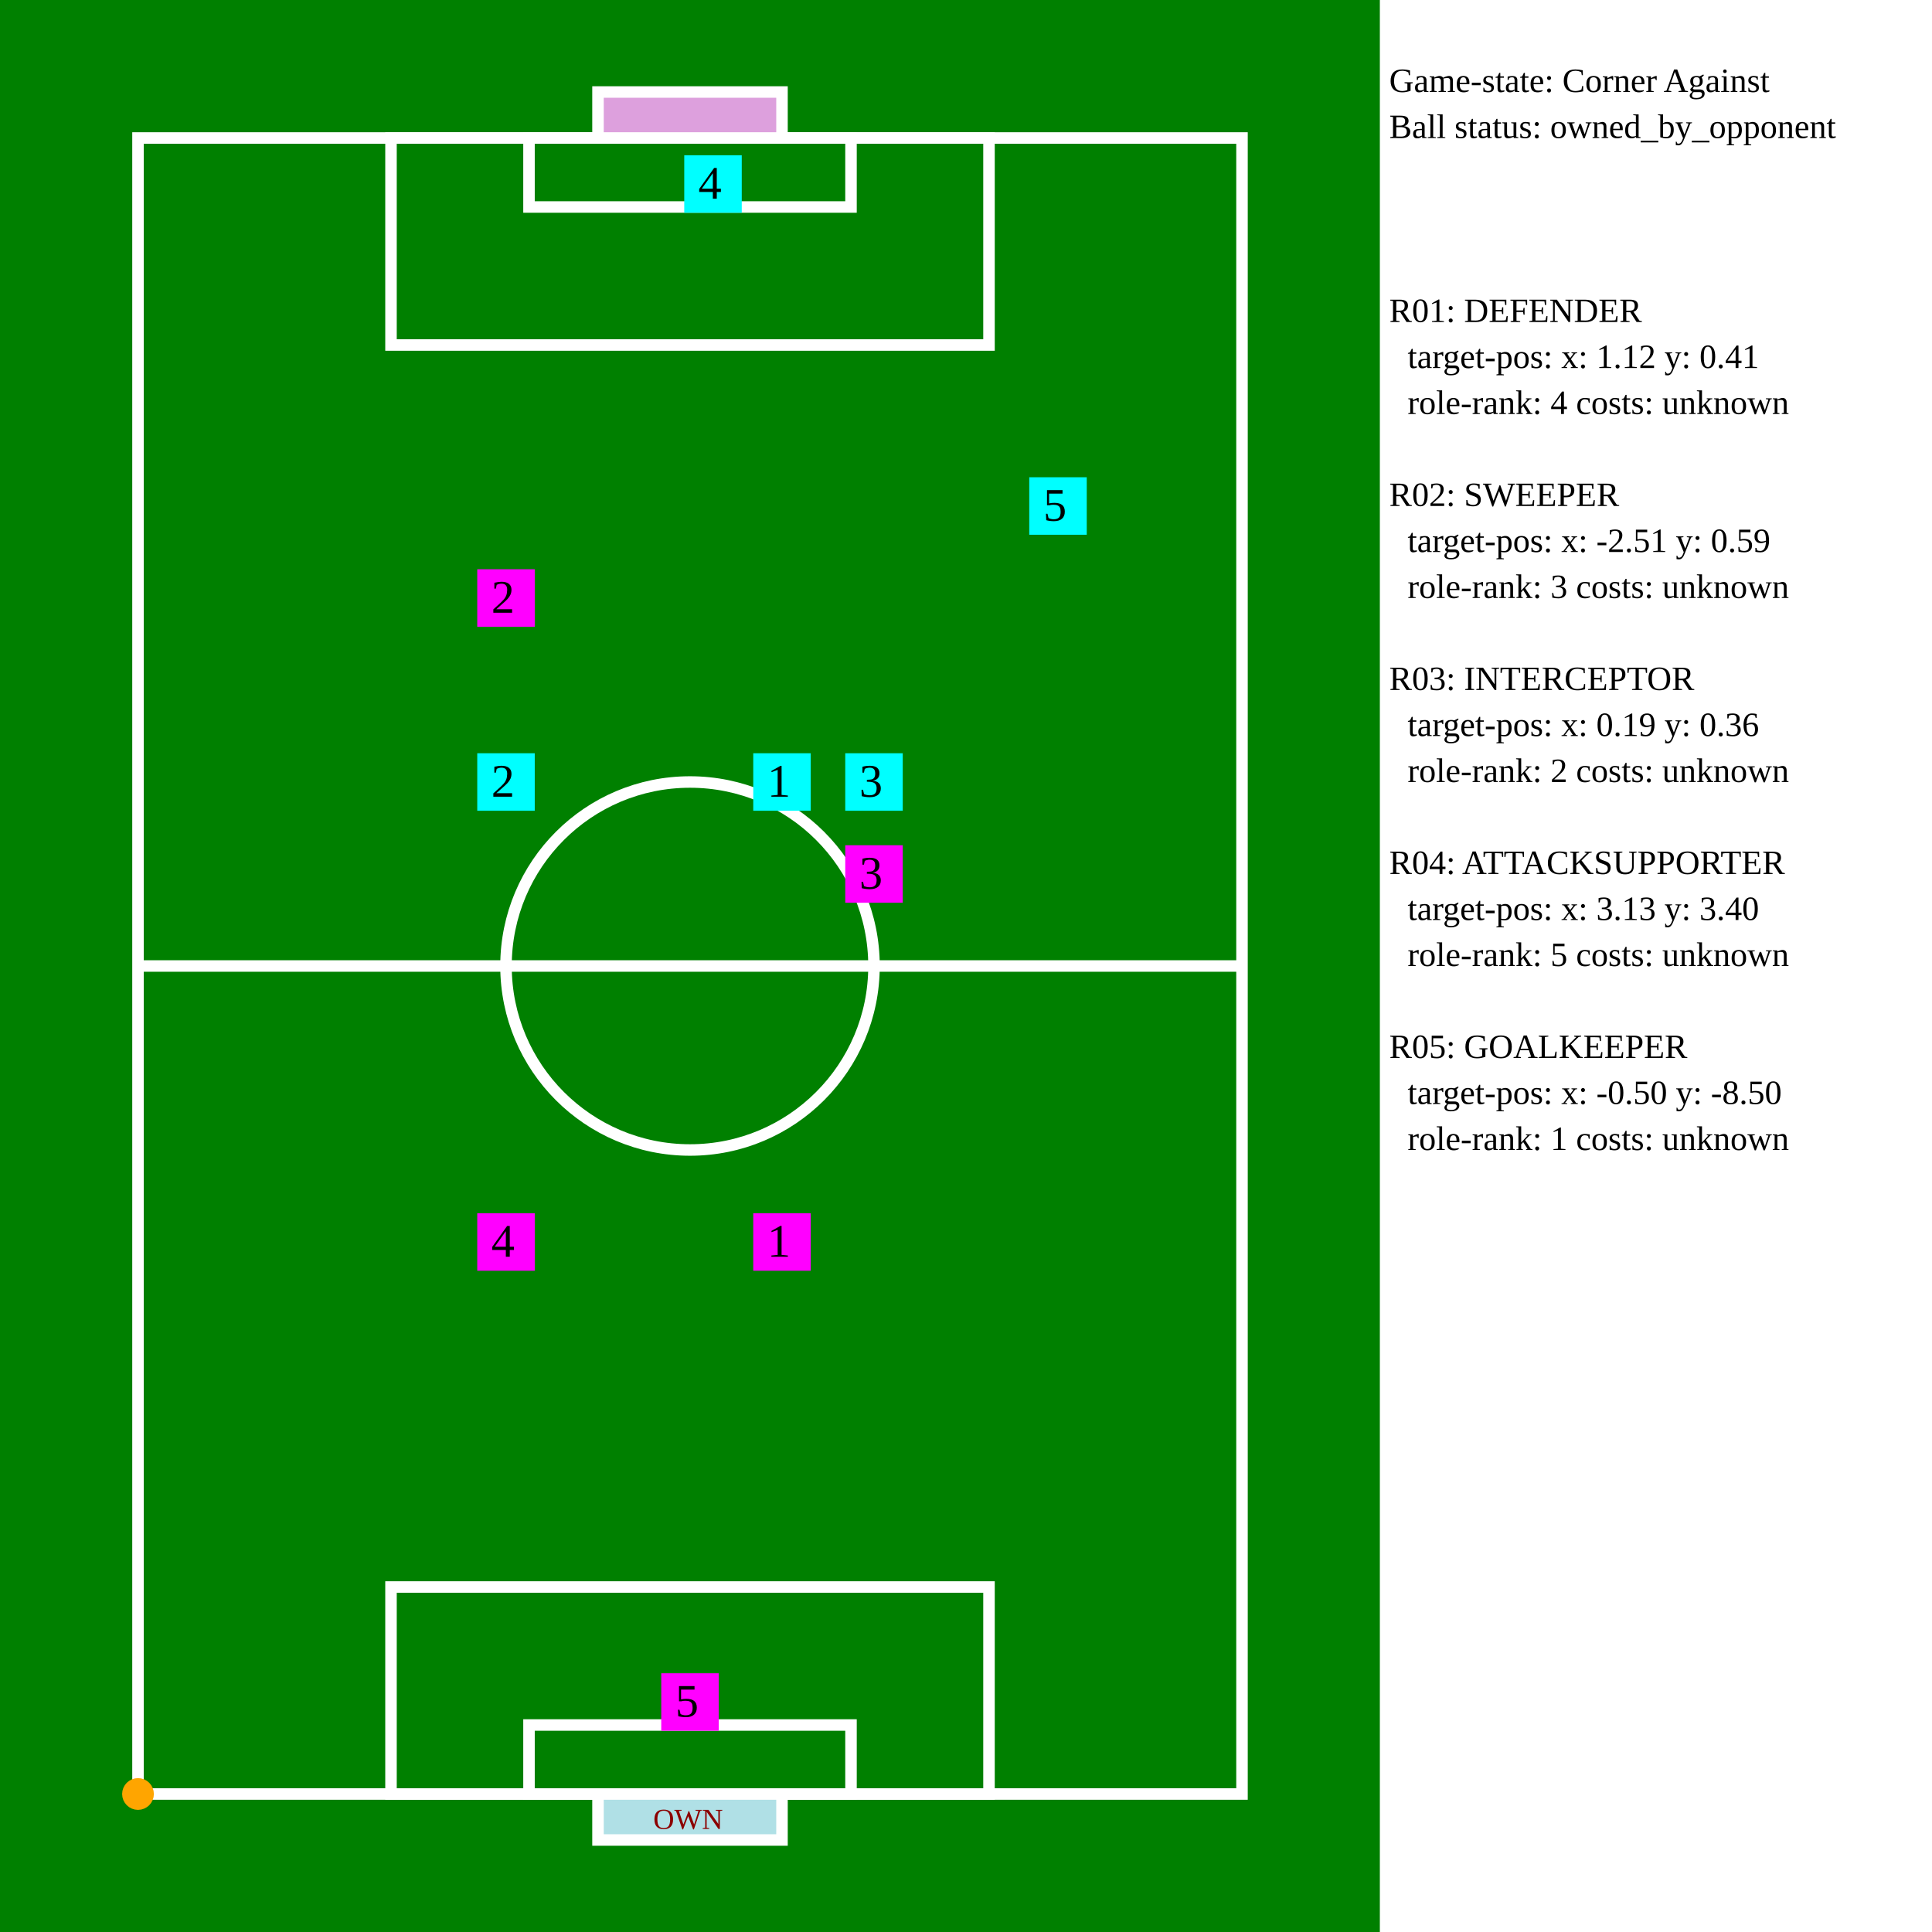
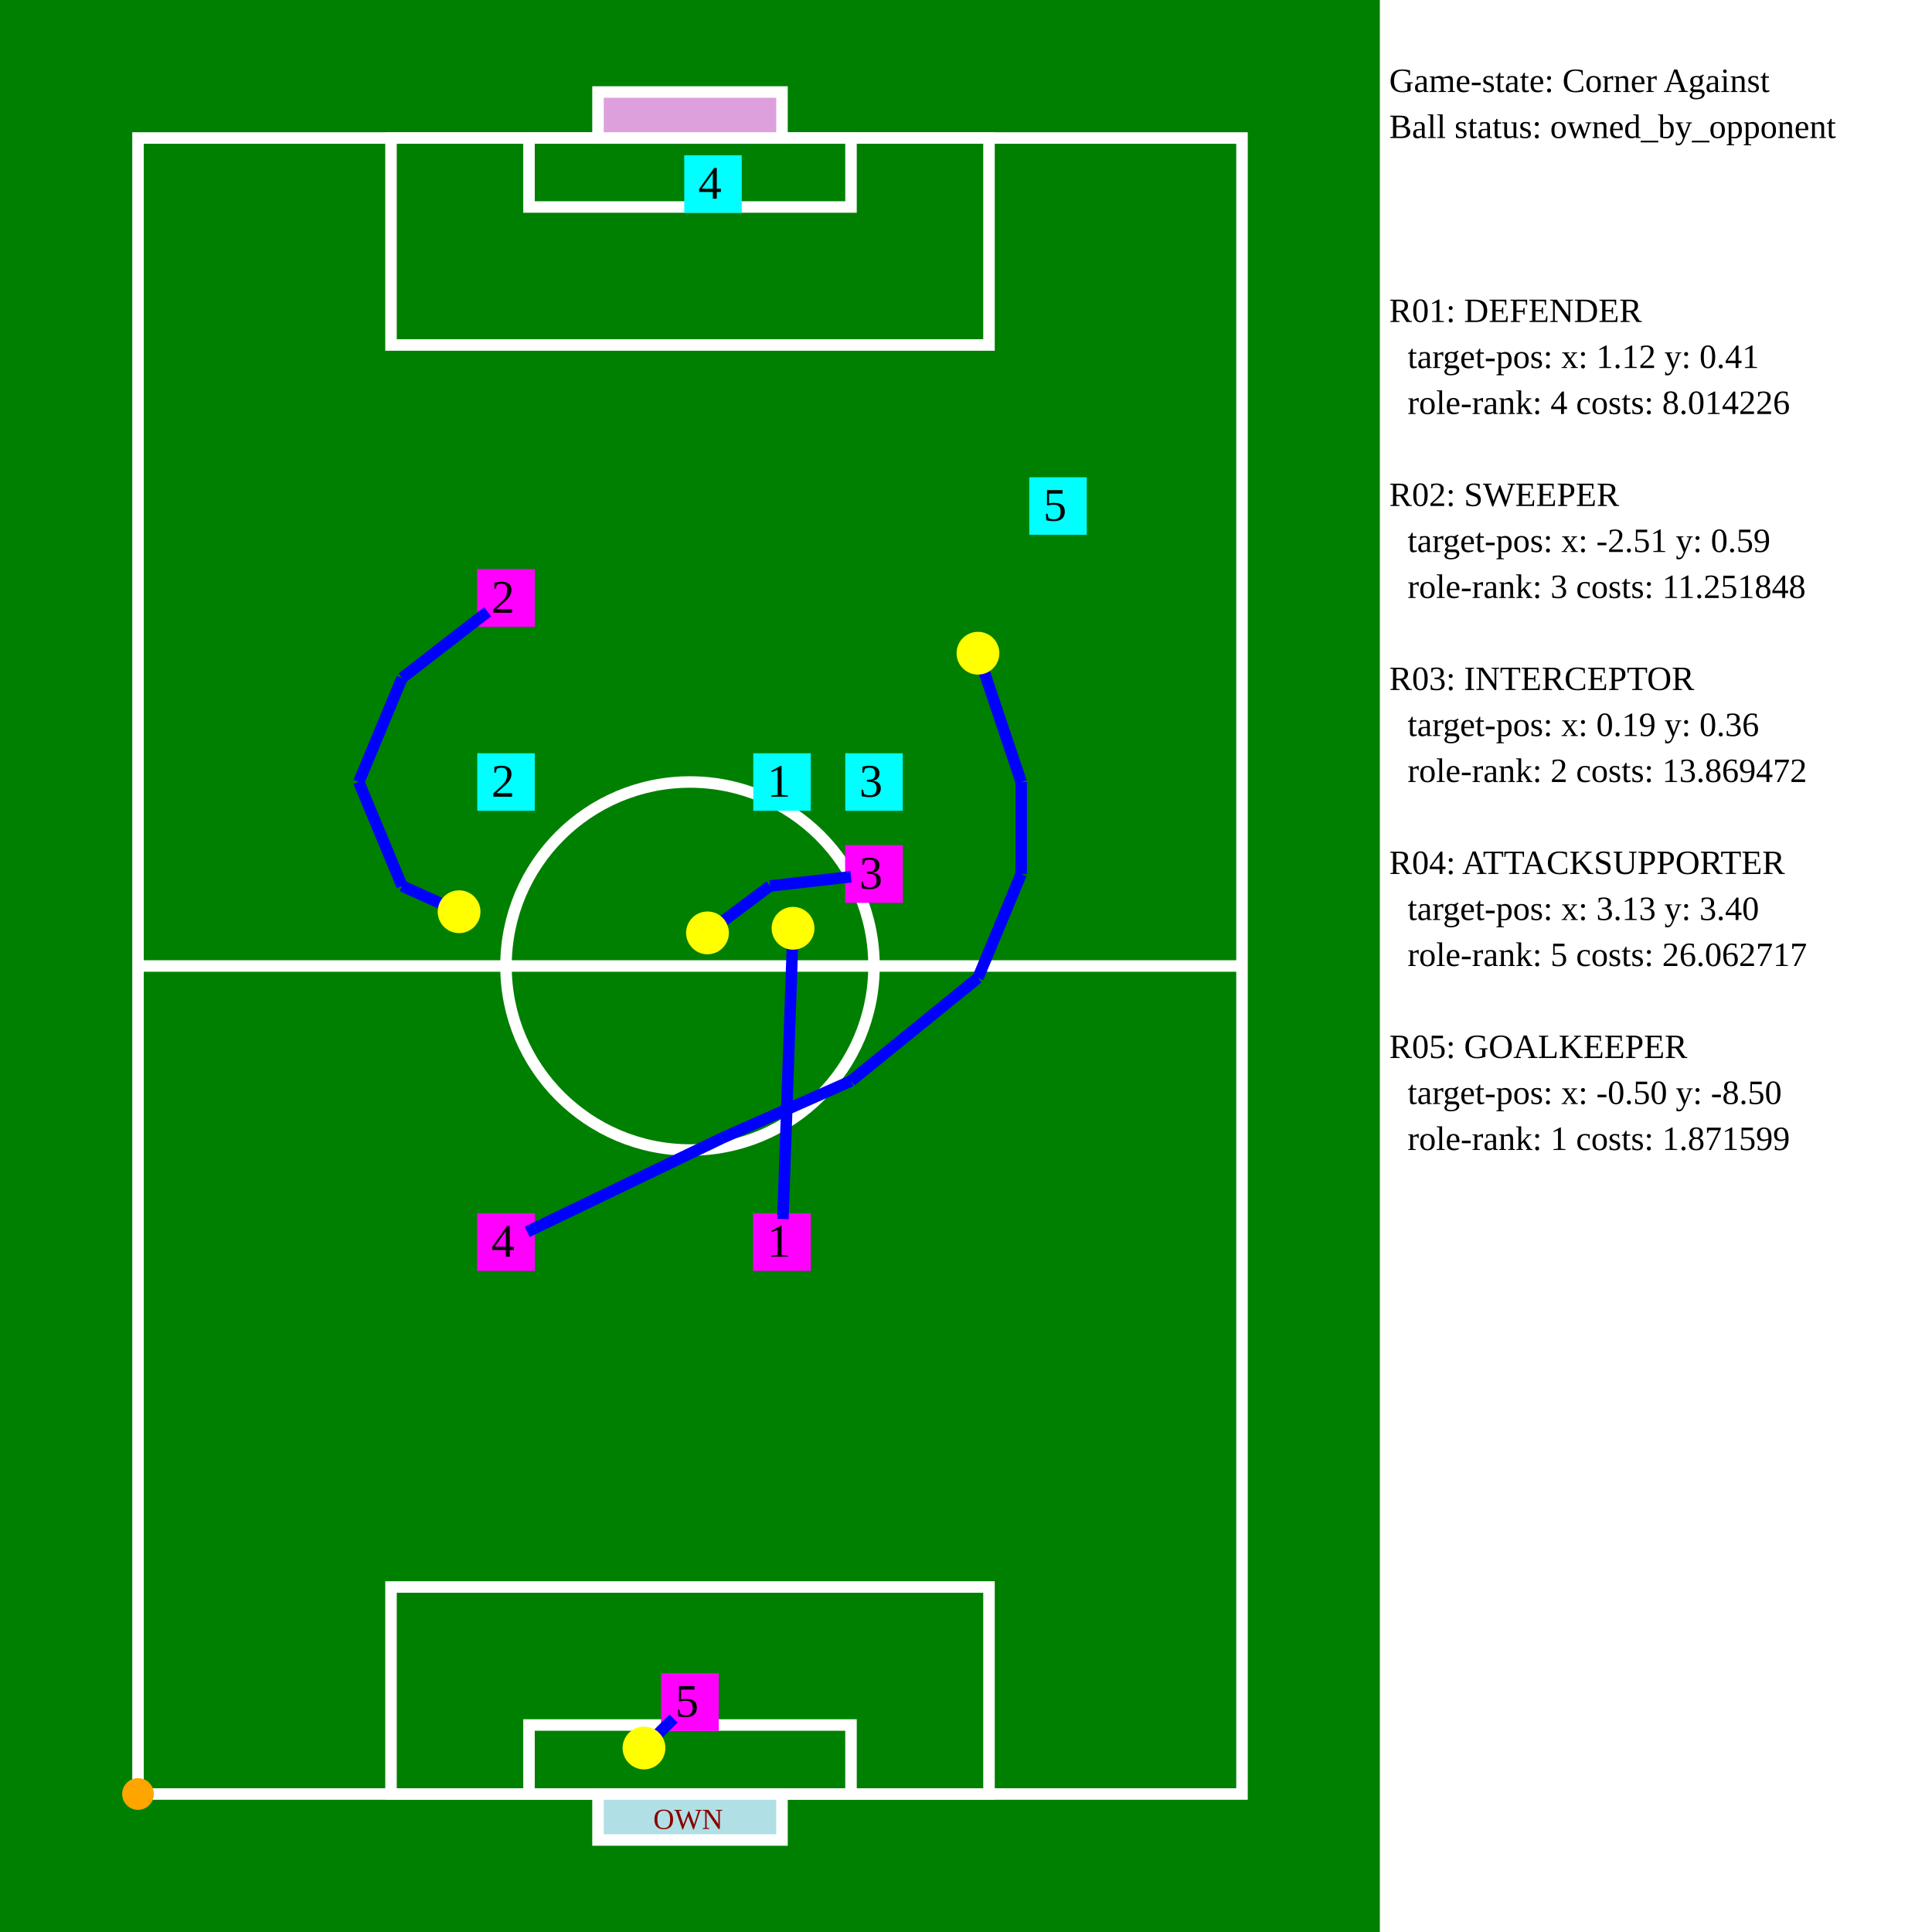
<svg xmlns="http://www.w3.org/2000/svg" width="21.00cm" height="21.00cm" version="1.1">
  <rect x="0cm" y="0cm" width="15.00cm" height="21.00cm" fill="green" stroke-width="0.02cm" />
  <rect x="15.00cm" y="0cm" width="6.00cm" height="21.00cm" fill="white" stroke-width="0.02cm" />
  <text x="15.10cm" y="1.00cm" font-size="14" font-weight-absolute="bold" fill="black">Game-state: Corner Against</text>
  <text x="15.10cm" y="1.50cm" font-size="14" font-weight-absolute="bold" fill="black">Ball status: owned_by_opponent</text>
  <text x="15.10cm" y="3.50cm" font-size="14" font-weight-absolute="bold" fill="black">R01: DEFENDER</text>
  <text x="15.30cm" y="4.00cm" font-size="14" font-weight-absolute="bold" fill="black">target-pos: x: 1.12 y: 0.41</text>
-   <text x="15.30cm" y="4.50cm" font-size="14" font-weight-absolute="bold" fill="black">role-rank: 4 costs: unknown</text>
+   <text x="15.30cm" y="4.50cm" font-size="14" font-weight-absolute="bold" fill="black">role-rank: 4 costs: 8.014226</text>
  <text x="15.10cm" y="5.50cm" font-size="14" font-weight-absolute="bold" fill="black">R02: SWEEPER</text>
  <text x="15.30cm" y="6.00cm" font-size="14" font-weight-absolute="bold" fill="black">target-pos: x: -2.51 y: 0.59</text>
-   <text x="15.30cm" y="6.50cm" font-size="14" font-weight-absolute="bold" fill="black">role-rank: 3 costs: unknown</text>
+   <text x="15.30cm" y="6.50cm" font-size="14" font-weight-absolute="bold" fill="black">role-rank: 3 costs: 11.251848</text>
  <text x="15.10cm" y="7.50cm" font-size="14" font-weight-absolute="bold" fill="black">R03: INTERCEPTOR</text>
  <text x="15.30cm" y="8.00cm" font-size="14" font-weight-absolute="bold" fill="black">target-pos: x: 0.19 y: 0.36</text>
-   <text x="15.30cm" y="8.50cm" font-size="14" font-weight-absolute="bold" fill="black">role-rank: 2 costs: unknown</text>
+   <text x="15.30cm" y="8.50cm" font-size="14" font-weight-absolute="bold" fill="black">role-rank: 2 costs: 13.869472</text>
  <text x="15.10cm" y="9.50cm" font-size="14" font-weight-absolute="bold" fill="black">R04: ATTACKSUPPORTER</text>
  <text x="15.30cm" y="10.00cm" font-size="14" font-weight-absolute="bold" fill="black">target-pos: x: 3.13 y: 3.40</text>
-   <text x="15.30cm" y="10.50cm" font-size="14" font-weight-absolute="bold" fill="black">role-rank: 5 costs: unknown</text>
+   <text x="15.30cm" y="10.50cm" font-size="14" font-weight-absolute="bold" fill="black">role-rank: 5 costs: 26.062717</text>
  <text x="15.10cm" y="11.50cm" font-size="14" font-weight-absolute="bold" fill="black">R05: GOALKEEPER</text>
  <text x="15.30cm" y="12.00cm" font-size="14" font-weight-absolute="bold" fill="black">target-pos: x: -0.50 y: -8.50</text>
-   <text x="15.30cm" y="12.50cm" font-size="14" font-weight-absolute="bold" fill="black">role-rank: 1 costs: unknown</text>
+   <text x="15.30cm" y="12.50cm" font-size="14" font-weight-absolute="bold" fill="black">role-rank: 1 costs: 1.871599</text>
  <rect x="1.50cm" y="1.50cm" width="12.00cm" height="18.00cm" fill="none" stroke="white" stroke-width="0.125cm" />
  <line x1="1.50cm" y1="10.50cm" x2="13.50cm" y2="10.50cm" stroke-width="0.125cm" stroke="white" />
  <circle cx="7.50cm" cy="10.50cm" r="2.00cm" fill="none" stroke="white" stroke-width="0.125cm" />
  <rect x="4.25cm" y="1.50cm" width="6.50cm" height="2.25cm" fill="green" stroke="white" stroke-width="0.125cm" />
  <rect x="4.25cm" y="17.25cm" width="6.50cm" height="2.25cm" fill="green" stroke="white" stroke-width="0.125cm" />
  <rect x="5.75cm" y="1.50cm" width="3.50cm" height="0.75cm" fill="green" stroke="white" stroke-width="0.125cm" />
  <rect x="5.75cm" y="18.75cm" width="3.50cm" height="0.75cm" fill="green" stroke="white" stroke-width="0.125cm" />
  <rect x="6.50cm" y="1.00cm" width="2.00cm" height="0.50cm" fill="plum" stroke="white" stroke-width="0.125cm" />
  <rect x="6.50cm" y="19.50cm" width="2.00cm" height="0.50cm" fill="powderblue" stroke="white" stroke-width="0.125cm" />
  <text x="7.10cm" y="19.88cm" fill="darkred">OWN</text>
  <rect x="8.25cm" y="8.25cm" width="0.50cm" height="0.50cm" fill="cyan" stroke="cyan" stroke-width="0.125cm" />
  <text x="8.34cm" y="8.66cm" font-size="large" font-weight-absolute="bold" fill="black">1</text>
  <rect x="5.25cm" y="8.25cm" width="0.50cm" height="0.50cm" fill="cyan" stroke="cyan" stroke-width="0.125cm" />
  <text x="5.34cm" y="8.66cm" font-size="large" font-weight-absolute="bold" fill="black">2</text>
  <rect x="9.25cm" y="8.25cm" width="0.50cm" height="0.50cm" fill="cyan" stroke="cyan" stroke-width="0.125cm" />
  <text x="9.34cm" y="8.66cm" font-size="large" font-weight-absolute="bold" fill="black">3</text>
  <rect x="7.50cm" y="1.75cm" width="0.50cm" height="0.50cm" fill="cyan" stroke="cyan" stroke-width="0.125cm" />
  <text x="7.59cm" y="2.16cm" font-size="large" font-weight-absolute="bold" fill="black">4</text>
  <rect x="11.25cm" y="5.25cm" width="0.50cm" height="0.50cm" fill="cyan" stroke="cyan" stroke-width="0.125cm" />
  <text x="11.34cm" y="5.66cm" font-size="large" font-weight-absolute="bold" fill="black">5</text>
  <rect x="8.25cm" y="13.25cm" width="0.50cm" height="0.50cm" fill="magenta" stroke="magenta" stroke-width="0.125cm" />
  <rect x="5.25cm" y="6.25cm" width="0.50cm" height="0.50cm" fill="magenta" stroke="magenta" stroke-width="0.125cm" />
  <rect x="9.25cm" y="9.25cm" width="0.50cm" height="0.50cm" fill="magenta" stroke="magenta" stroke-width="0.125cm" />
  <rect x="5.25cm" y="13.25cm" width="0.50cm" height="0.50cm" fill="magenta" stroke="magenta" stroke-width="0.125cm" />
  <rect x="7.25cm" y="18.25cm" width="0.50cm" height="0.50cm" fill="magenta" stroke="magenta" stroke-width="0.125cm" />
+   <rect x="8.25cm" y="13.25cm" width="0.50cm" height="0.50cm" fill="magenta" stroke="magenta" stroke-width="0.125cm" />
+   <line x1="8.51cm" y1="13.25cm" x2="8.62cm" y2="10.09cm" stroke-width="0.125cm" stroke="blue" />
+   <circle cx="8.62cm" cy="10.09cm" r="0.17cm" fill="yellow" stroke="yellow" stroke-width="0.125cm" />
+   <rect x="5.25cm" y="6.25cm" width="0.50cm" height="0.50cm" fill="magenta" stroke="magenta" stroke-width="0.125cm" />
+   <line x1="5.30cm" y1="6.65cm" x2="4.37cm" y2="7.37cm" stroke-width="0.125cm" stroke="blue" />
+   <line x1="4.37cm" y1="7.37cm" x2="3.90cm" y2="8.50cm" stroke-width="0.125cm" stroke="blue" />
+   <line x1="3.90cm" y1="8.50cm" x2="4.37cm" y2="9.63cm" stroke-width="0.125cm" stroke="blue" />
+   <line x1="4.37cm" y1="9.63cm" x2="4.99cm" y2="9.91cm" stroke-width="0.125cm" stroke="blue" />
+   <circle cx="4.99cm" cy="9.91cm" r="0.17cm" fill="yellow" stroke="yellow" stroke-width="0.125cm" />
+   <rect x="9.25cm" y="9.25cm" width="0.50cm" height="0.50cm" fill="magenta" stroke="magenta" stroke-width="0.125cm" />
+   <line x1="9.25cm" y1="9.53cm" x2="8.37cm" y2="9.63cm" stroke-width="0.125cm" stroke="blue" />
+   <line x1="8.37cm" y1="9.63cm" x2="7.69cm" y2="10.14cm" stroke-width="0.125cm" stroke="blue" />
+   <circle cx="7.69cm" cy="10.14cm" r="0.17cm" fill="yellow" stroke="yellow" stroke-width="0.125cm" />
+   <rect x="5.25cm" y="13.25cm" width="0.50cm" height="0.50cm" fill="magenta" stroke="magenta" stroke-width="0.125cm" />
+   <line x1="5.73cm" y1="13.39cm" x2="7.85cm" y2="12.37cm" stroke-width="0.125cm" stroke="blue" />
+   <line x1="7.85cm" y1="12.37cm" x2="9.25cm" y2="11.75cm" stroke-width="0.125cm" stroke="blue" />
+   <line x1="9.25cm" y1="11.75cm" x2="10.63cm" y2="10.63cm" stroke-width="0.125cm" stroke="blue" />
+   <line x1="10.63cm" y1="10.63cm" x2="11.10cm" y2="9.50cm" stroke-width="0.125cm" stroke="blue" />
+   <line x1="11.10cm" y1="9.50cm" x2="11.10cm" y2="8.50cm" stroke-width="0.125cm" stroke="blue" />
+   <line x1="11.10cm" y1="8.50cm" x2="10.63cm" y2="7.10cm" stroke-width="0.125cm" stroke="blue" />
+   <circle cx="10.63cm" cy="7.10cm" r="0.17cm" fill="yellow" stroke="yellow" stroke-width="0.125cm" />
+   <rect x="7.25cm" y="18.25cm" width="0.50cm" height="0.50cm" fill="magenta" stroke="magenta" stroke-width="0.125cm" />
+   <line x1="7.32cm" y1="18.68cm" x2="7.00cm" y2="19.00cm" stroke-width="0.125cm" stroke="blue" />
+   <circle cx="7.00cm" cy="19.00cm" r="0.17cm" fill="yellow" stroke="yellow" stroke-width="0.125cm" />
  <text x="8.34cm" y="13.66cm" font-size="large" font-weight-absolute="bold" fill="black">1</text>
  <text x="5.34cm" y="6.66cm" font-size="large" font-weight-absolute="bold" fill="black">2</text>
  <text x="9.34cm" y="9.66cm" font-size="large" font-weight-absolute="bold" fill="black">3</text>
  <text x="5.34cm" y="13.66cm" font-size="large" font-weight-absolute="bold" fill="black">4</text>
  <text x="7.34cm" y="18.66cm" font-size="large" font-weight-absolute="bold" fill="black">5</text>
  <circle cx="1.50cm" cy="19.50cm" r="0.11cm" fill="orange" stroke="orange" stroke-width="0.125cm" />
</svg>
